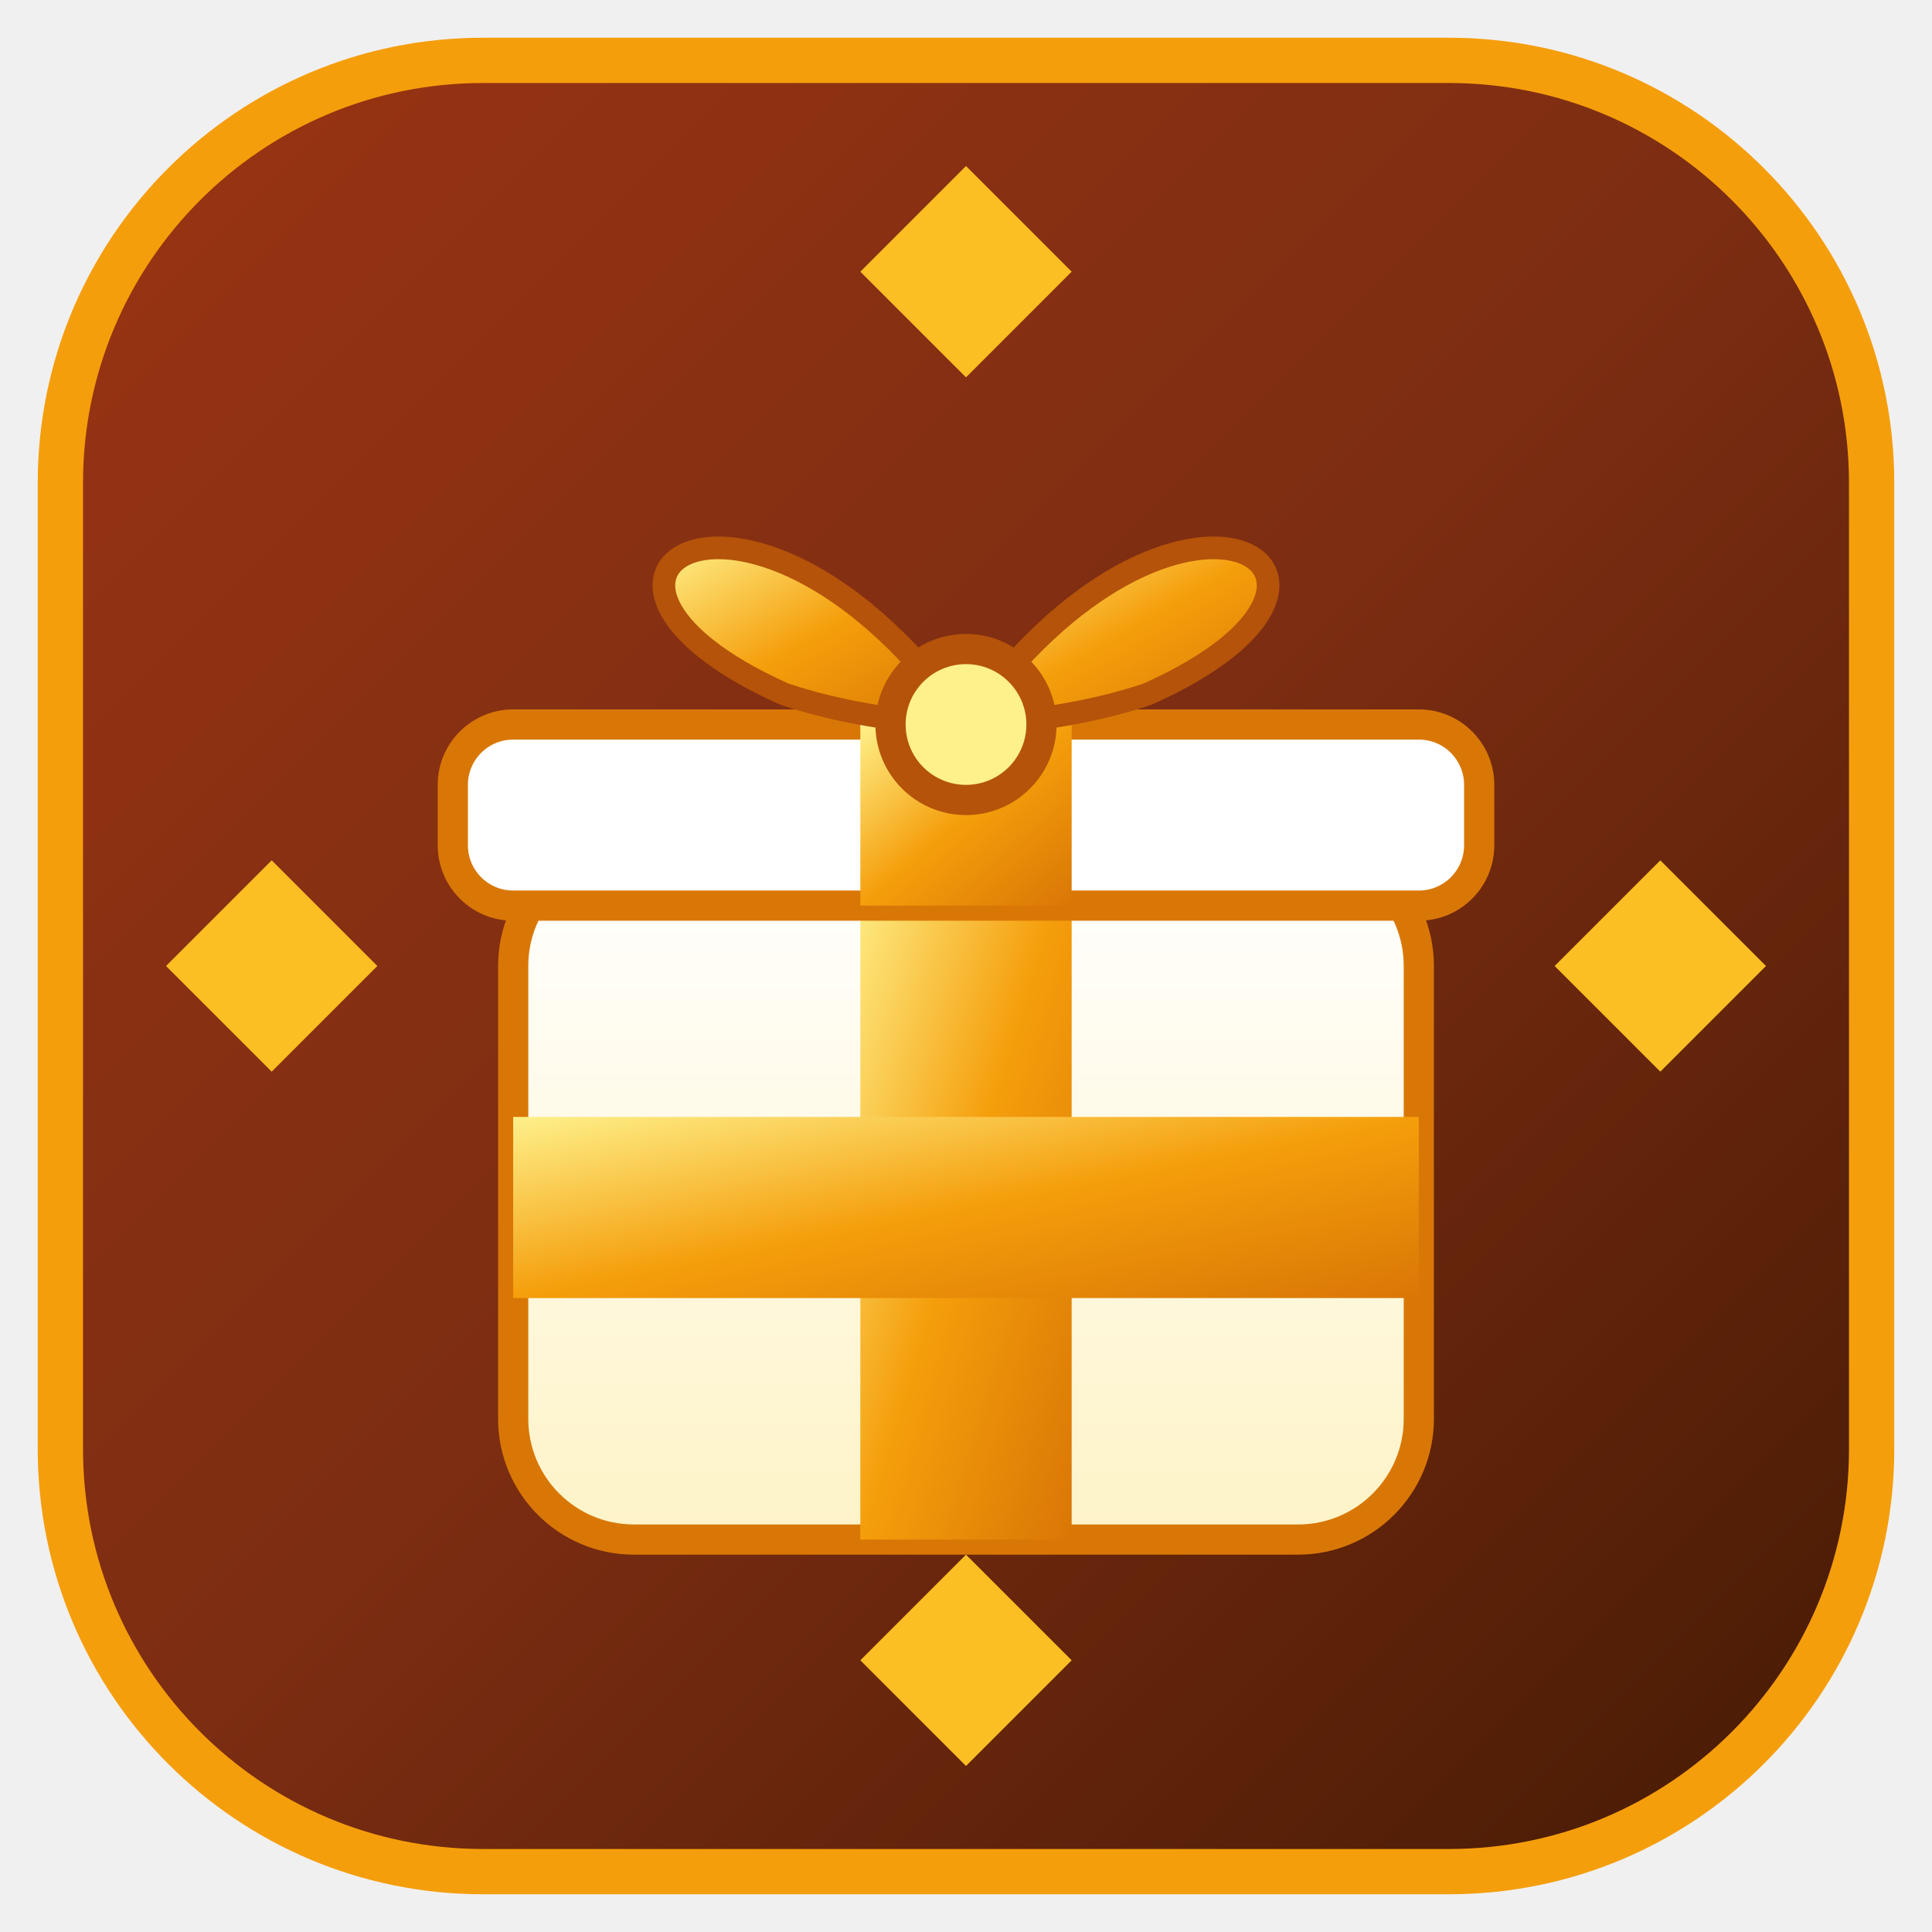
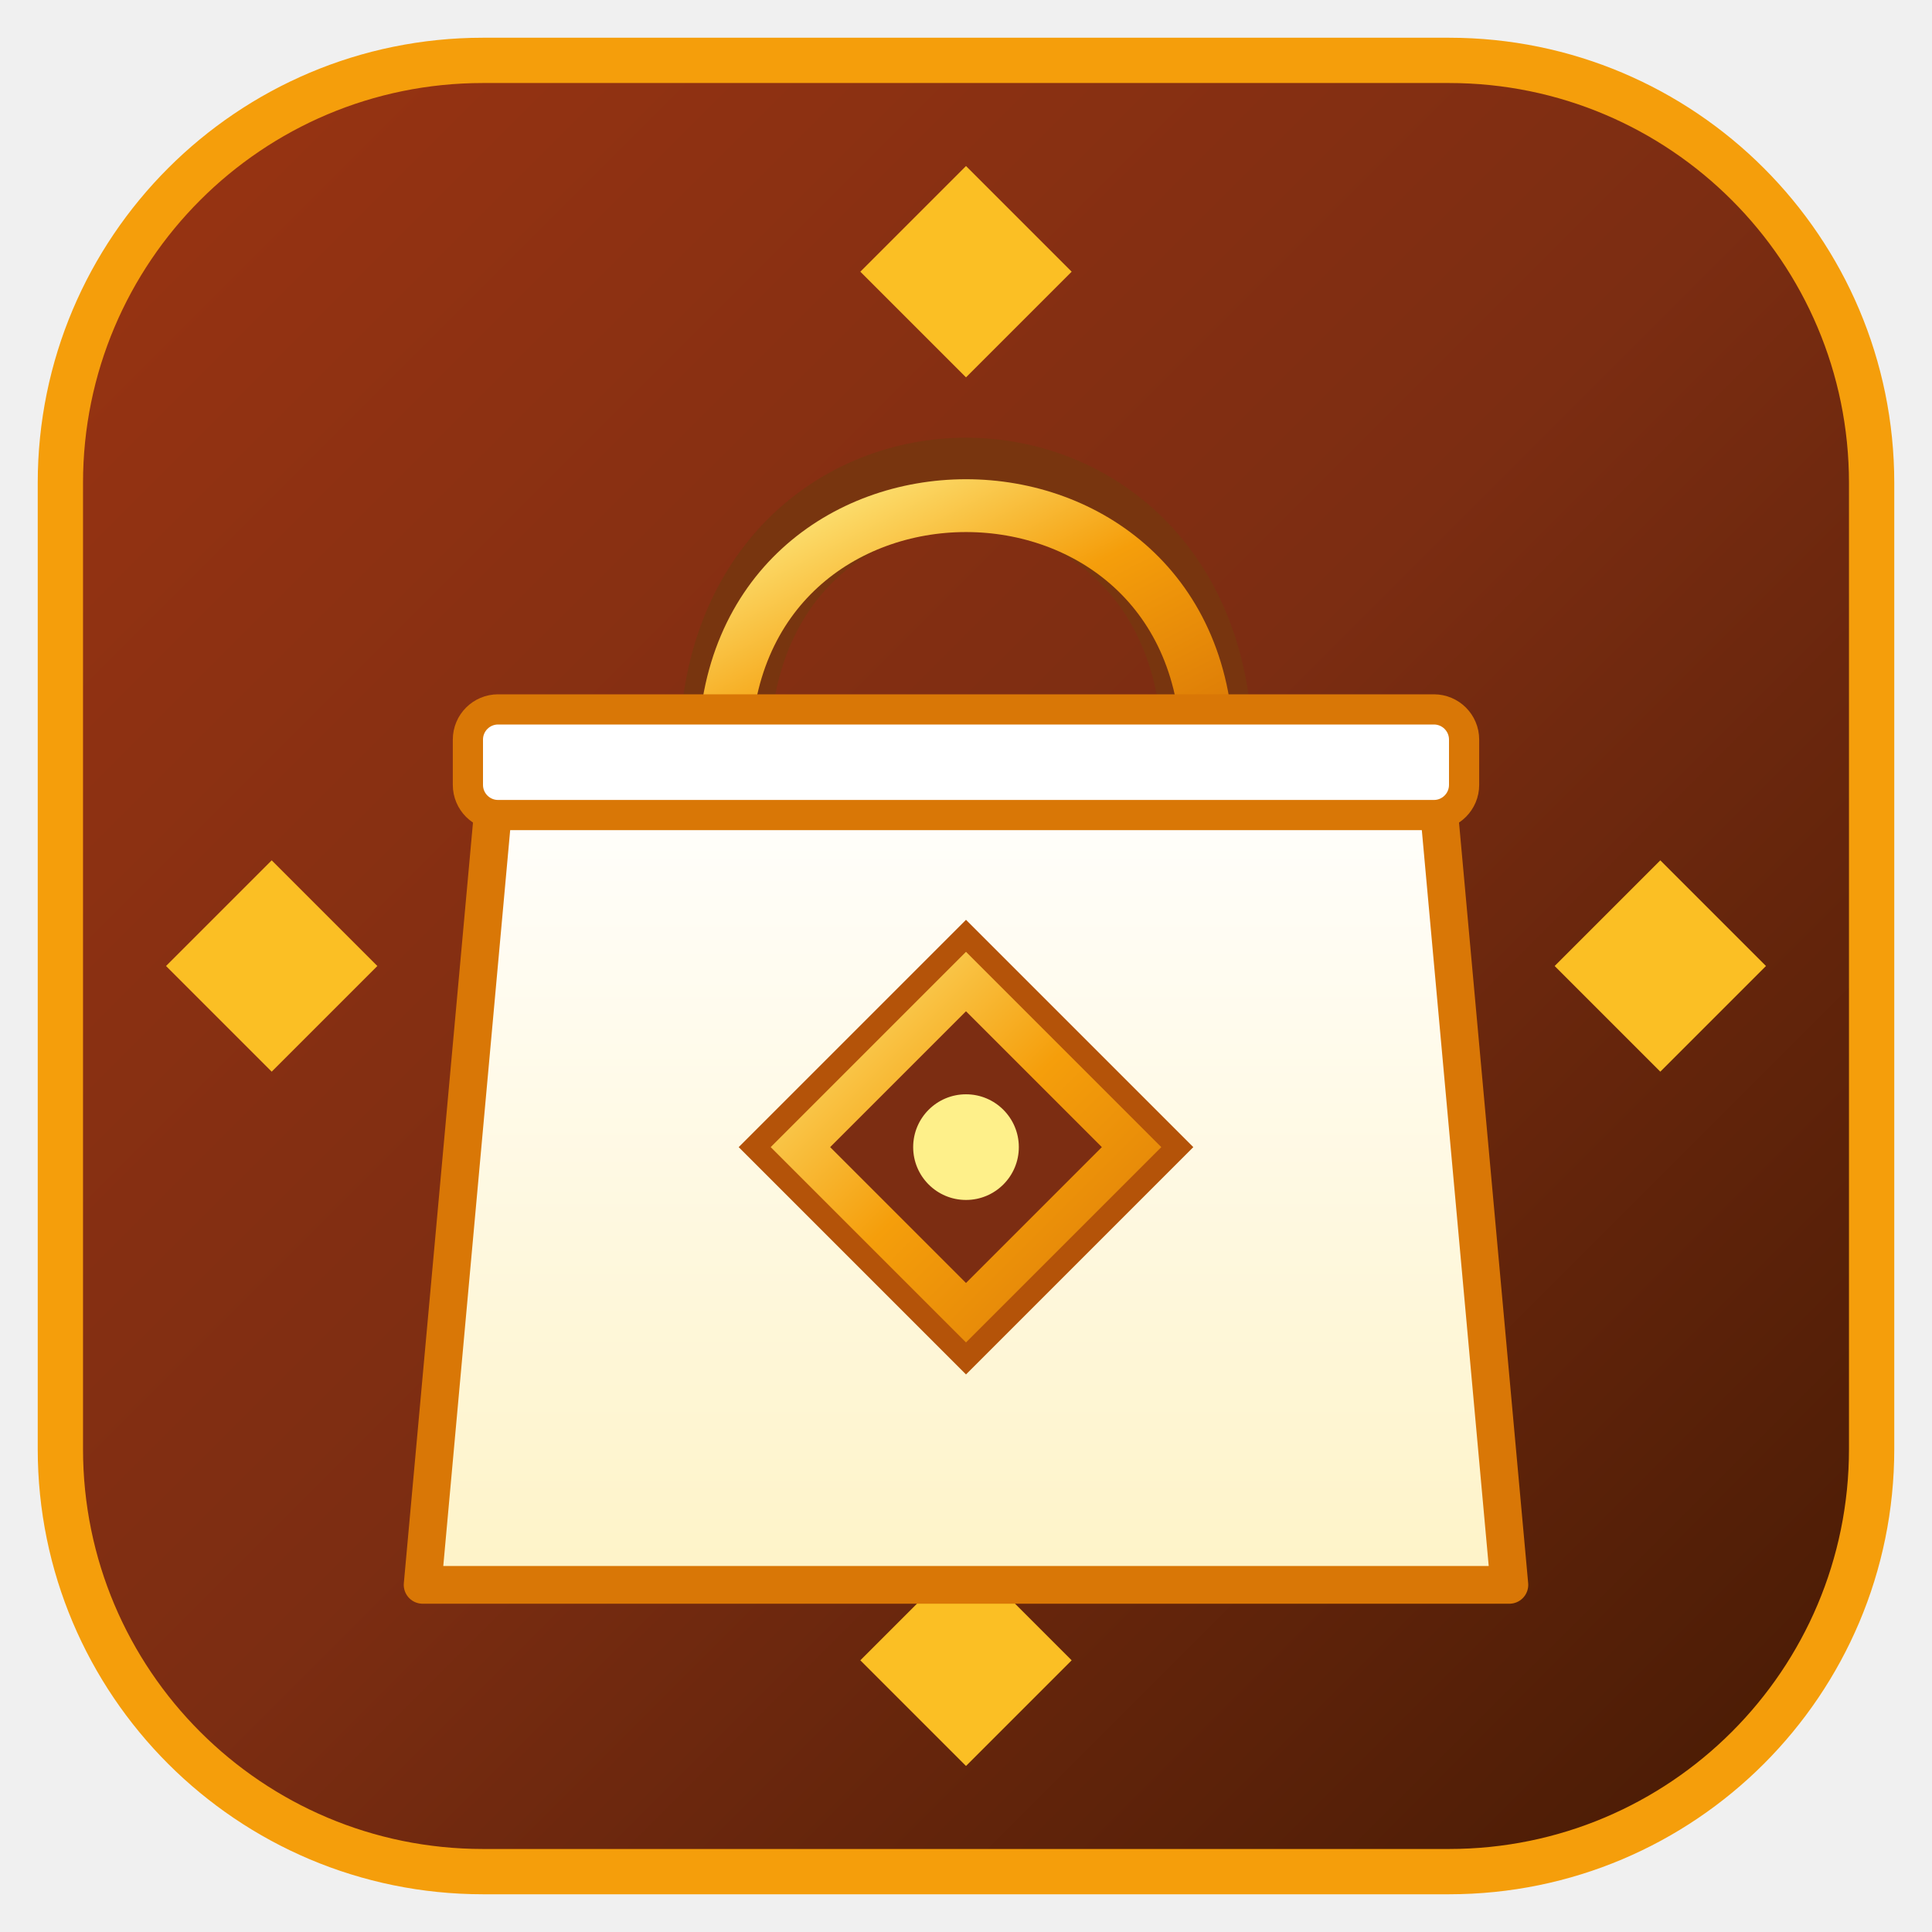
<svg xmlns="http://www.w3.org/2000/svg" viewBox="0 0 128 128" width="128" height="128">
  <defs>
    <linearGradient id="bgGrad" x1="0%" y1="0%" x2="100%" y2="100%">
      <stop offset="0%" stop-color="#9a3412" />
      <stop offset="50%" stop-color="#7c2d12" />
      <stop offset="100%" stop-color="#451a03" />
    </linearGradient>
+     <linearGradient id="bagGrad" x1="0%" y1="0%" x2="0%" y2="100%">
+       <stop offset="0%" stop-color="#ffffff" />
+       <stop offset="100%" stop-color="#fef3c7" />
+     </linearGradient>
    <linearGradient id="goldGrad" x1="0%" y1="0%" x2="100%" y2="100%">
      <stop offset="0%" stop-color="#fef08a" />
      <stop offset="50%" stop-color="#f59e0b" />
      <stop offset="100%" stop-color="#d97706" />
-     </linearGradient>
-     <linearGradient id="boxGrad" x1="0%" y1="0%" x2="0%" y2="100%">
-       <stop offset="0%" stop-color="#ffffff" />
-       <stop offset="100%" stop-color="#fef3c7" />
    </linearGradient>
  </defs>
  <rect x="4" y="4" width="120" height="120" rx="28" fill="url(#bgGrad)" stroke="#f59e0b" stroke-width="3" />
  <path d="M 64 11 L 71 18 L 64 25 L 57 18 Z" fill="#fbbf24" />
  <path d="M 11 64 L 18 71 L 25 64 L 18 57 Z" fill="#fbbf24" />
  <path d="M 117 64 L 110 71 L 103 64 L 110 57 Z" fill="#fbbf24" />
  <path d="M 64 117 L 71 110 L 64 103 L 57 110 Z" fill="#fbbf24" />
-   <rect x="34" y="56" width="60" height="46" rx="8" fill="url(#boxGrad)" stroke="#d97706" stroke-width="2" />
-   <rect x="57" y="56" width="14" height="46" fill="url(#goldGrad)" />
-   <rect x="34" y="74" width="60" height="12" fill="url(#goldGrad)" />
-   <rect x="30" y="48" width="68" height="12" rx="4" fill="#ffffff" stroke="#d97706" stroke-width="2" />
-   <rect x="57" y="48" width="14" height="12" fill="url(#goldGrad)" />
-   <path d="M 64 48 C 50 28 34 38 52 46 C 58 48 64 48 64 48 Z" fill="url(#goldGrad)" stroke="#b45309" stroke-width="1.5" />
-   <path d="M 64 48 C 78 28 94 38 76 46 C 70 48 64 48 64 48 Z" fill="url(#goldGrad)" stroke="#b45309" stroke-width="1.5" />
-   <circle cx="64" cy="48" r="5" fill="#fef08a" stroke="#b45309" stroke-width="2" />
+   <path d="M 48 50 C 48 26 80 26 80 50" fill="none" stroke="#78350f" stroke-width="6" stroke-linecap="round" />
+   <path d="M 48 50 C 48 28 80 28 80 50" fill="none" stroke="url(#goldGrad)" stroke-width="3.5" stroke-linecap="round" />
+   <path d="M 33 50 L 95 50 L 100 105 L 28 105 Z" fill="url(#bagGrad)" stroke="#d97706" stroke-width="2.5" stroke-linejoin="round" />
+   <rect x="31" y="47" width="66" height="7" rx="2" fill="#ffffff" stroke="#d97706" stroke-width="2" />
+   <path d="M 64 62 L 78 76 L 64 90 L 50 76 Z" fill="url(#goldGrad)" stroke="#b45309" stroke-width="1.5" />
+   <path d="M 64 67 L 73 76 L 64 85 L 55 76 Z" fill="#7c2d12" />
+   <circle cx="64" cy="76" r="3.5" fill="#fef08a" />
</svg>
